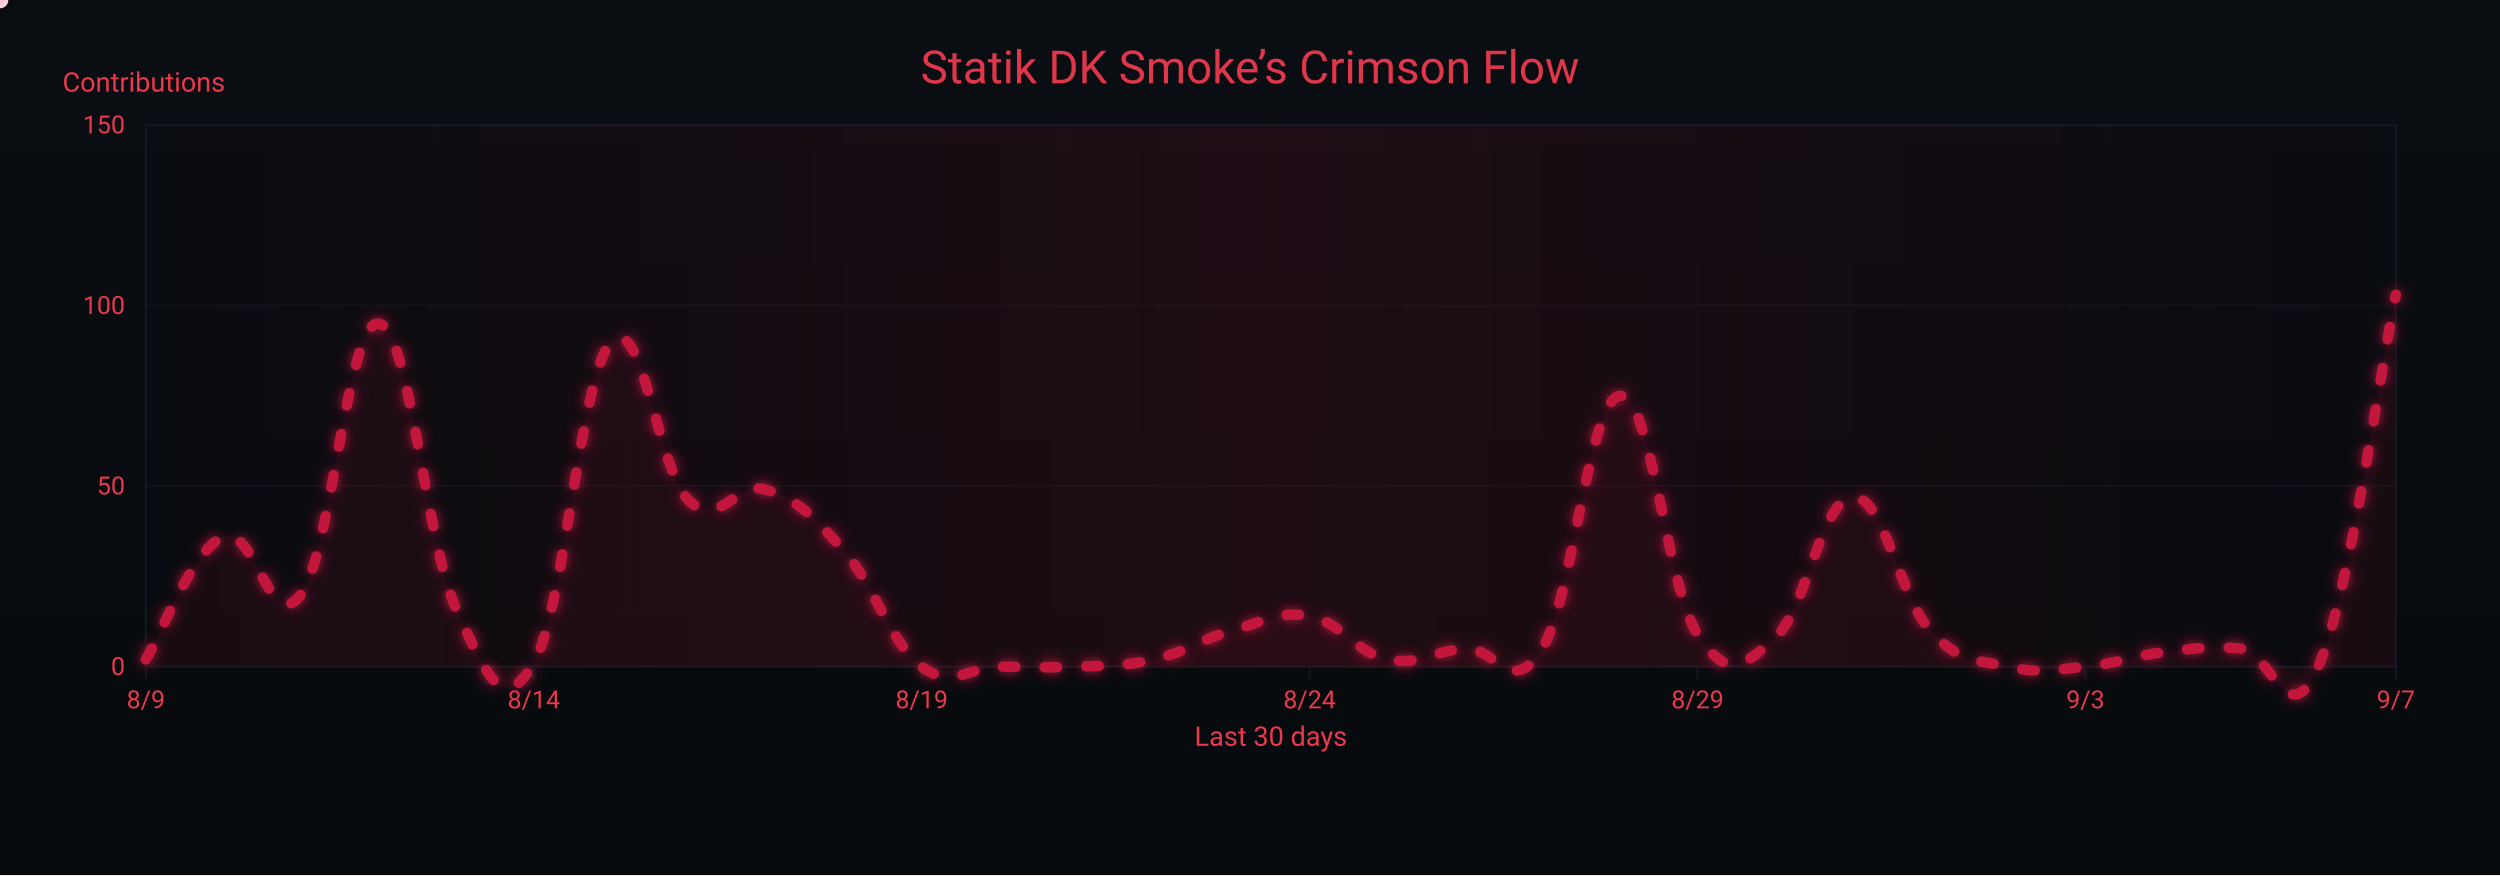
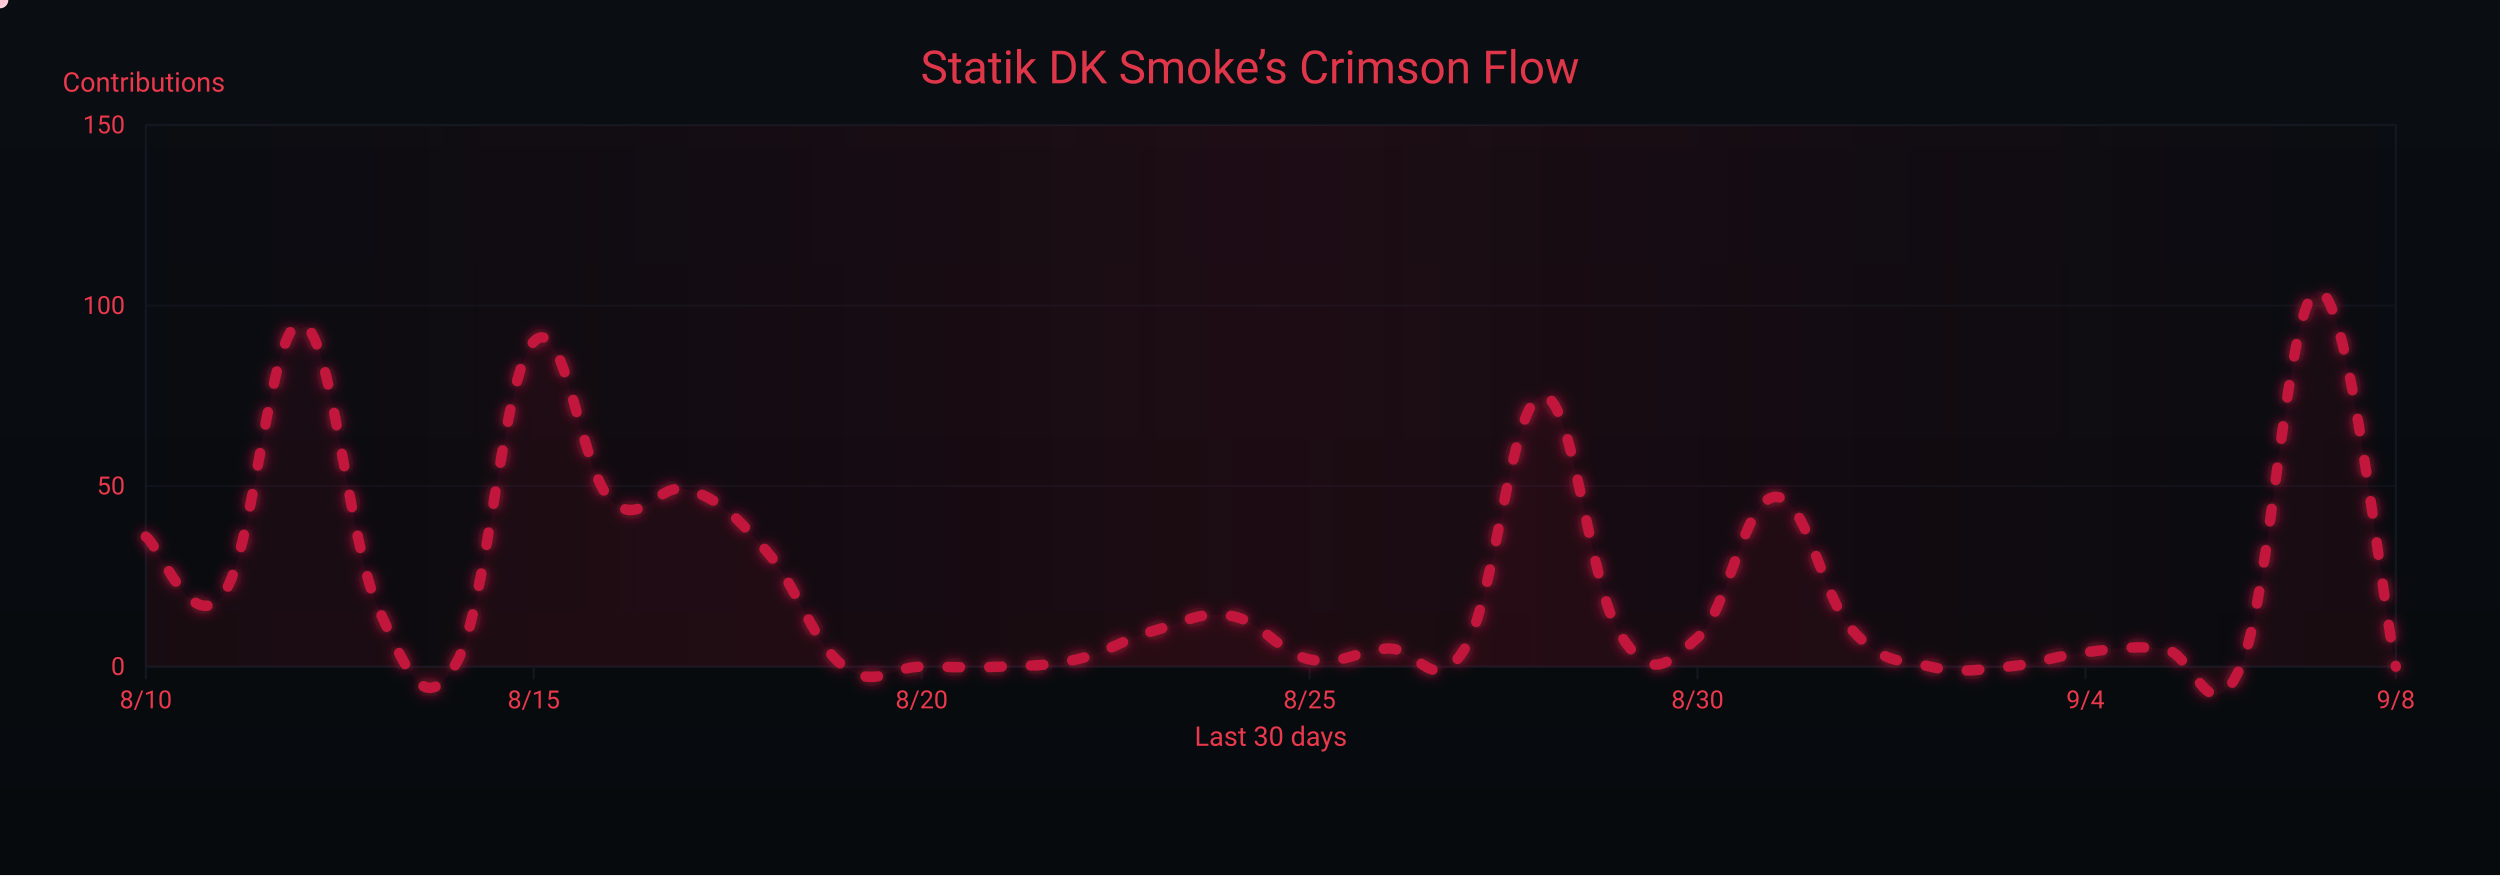
<svg xmlns="http://www.w3.org/2000/svg" width="1200" height="420" viewBox="0 0 1200 420" role="img" aria-label="Crimson Flow Graph">
  <defs>
    <linearGradient id="bgGrad" x1="0" y1="0" x2="0" y2="1">
      <stop offset="0%" stop-color="#0a0d12" />
      <stop offset="100%" stop-color="#070a0d" />
    </linearGradient>
    <filter id="glow">
      <feGaussianBlur stdDeviation="3" result="b1" />
      <feMerge>
        <feMergeNode in="b1" />
        <feMergeNode in="SourceGraphic" />
      </feMerge>
    </filter>
    <linearGradient id="sheen" x1="0" y1="0" x2="1" y2="0">
      <stop offset="0%" stop-color="#9b0e2a" stop-opacity="0" />
      <stop offset="50%" stop-color="#9b0e2a" stop-opacity=".14" />
      <stop offset="100%" stop-color="#9b0e2a" stop-opacity="0" />
      <animateTransform attributeName="gradientTransform" type="translate" from="-1 0" to="1 0" dur="9s" repeatCount="indefinite" />
    </linearGradient>
  </defs>
  <rect width="1200" height="420" fill="url(#bgGrad)" />
  <rect x="70" y="60" width="1080" height="260" fill="none" stroke="#121821" stroke-width="1" />
  <g font-family="ui-sans-serif,system-ui,-apple-system,Segoe UI,Roboto,Ubuntu,Arial" font-size="12">
    <path d="M70,320.0 H1150" stroke="#121821" stroke-width="1" opacity="0.6" />
    <text x="60" y="324.0" text-anchor="end" fill="#ea384c">0</text>
    <path d="M70,233.3 H1150" stroke="#121821" stroke-width="1" opacity="0.6" />
    <text x="60" y="237.3" text-anchor="end" fill="#ea384c">50</text>
    <path d="M70,146.7 H1150" stroke="#121821" stroke-width="1" opacity="0.6" />
    <text x="60" y="150.7" text-anchor="end" fill="#ea384c">100</text>
    <path d="M70,60.0 H1150" stroke="#121821" stroke-width="1" opacity="0.6" />
    <text x="60" y="64.0" text-anchor="end" fill="#ea384c">150</text>
    <text x="30" y="44" fill="#ea384c" font-size="13">Contributions</text>
  </g>
  <g font-family="ui-sans-serif,system-ui,-apple-system,Segoe UI,Roboto,Ubuntu,Arial" font-size="12">
    <path d="M70.0,320 V326" stroke="#121821" stroke-width="1" />
-     <text x="70.0" y="340" text-anchor="middle" fill="#ea384c">8/9</text>
+     <text x="70.0" y="340" text-anchor="middle" fill="#ea384c">8/10</text>
    <path d="M256.2,320 V326" stroke="#121821" stroke-width="1" />
-     <text x="256.2" y="340" text-anchor="middle" fill="#ea384c">8/14</text>
+     <text x="256.2" y="340" text-anchor="middle" fill="#ea384c">8/15</text>
    <path d="M442.4,320 V326" stroke="#121821" stroke-width="1" />
-     <text x="442.4" y="340" text-anchor="middle" fill="#ea384c">8/19</text>
+     <text x="442.4" y="340" text-anchor="middle" fill="#ea384c">8/20</text>
    <path d="M628.6,320 V326" stroke="#121821" stroke-width="1" />
-     <text x="628.6" y="340" text-anchor="middle" fill="#ea384c">8/24</text>
+     <text x="628.6" y="340" text-anchor="middle" fill="#ea384c">8/25</text>
    <path d="M814.8,320 V326" stroke="#121821" stroke-width="1" />
-     <text x="814.8" y="340" text-anchor="middle" fill="#ea384c">8/29</text>
+     <text x="814.8" y="340" text-anchor="middle" fill="#ea384c">8/30</text>
    <path d="M1001.0,320 V326" stroke="#121821" stroke-width="1" />
-     <text x="1001.0" y="340" text-anchor="middle" fill="#ea384c">9/3</text>
+     <text x="1001.0" y="340" text-anchor="middle" fill="#ea384c">9/4</text>
    <path d="M1150.0,320 V326" stroke="#121821" stroke-width="1" />
-     <text x="1150.0" y="340" text-anchor="middle" fill="#ea384c">9/7</text>
+     <text x="1150.0" y="340" text-anchor="middle" fill="#ea384c">9/8</text>
    <text x="610" y="358" text-anchor="middle" fill="#ea384c" font-size="13">Last 30 days</text>
  </g>
  <rect x="70" y="60" width="1080" height="260" fill="url(#sheen)" />
  <text x="600" y="40" text-anchor="middle" font-family="ui-sans-serif,system-ui,-apple-system,Segoe UI,Roboto,Ubuntu,Arial" font-size="22" fill="#ea384c" opacity=".95">Statik DK Smoke’s Crimson Flow</text>
-   <path d="M70.0,316.5 C77.4,304.7 92.3,263.8 107.2,257.6 C122.1,251.4 129.6,305.8 144.5,285.3 C159.4,264.9 166.8,153.9 181.7,155.3 C196.6,156.7 204.1,259.7 219.0,292.3 C233.9,324.9 241.3,343.9 256.2,318.3 C271.1,292.6 278.6,179.6 293.4,164.0 C308.3,148.4 315.8,226.1 330.7,240.3 C345.6,254.5 353.0,230.2 367.9,235.1 C382.8,239.9 390.3,247.5 405.2,264.5 C420.1,281.5 427.5,308.9 442.4,320.0 C457.3,331.1 464.8,320.0 479.7,320.0 C494.6,320.0 502.0,320.7 516.9,320.0 C531.8,319.3 539.2,320.0 554.1,316.5 C569.0,313.1 576.5,306.8 591.4,302.7 C606.3,298.5 613.7,293.0 628.6,295.7 C643.5,298.5 651.0,313.4 665.9,316.5 C680.8,319.7 688.2,312.4 703.1,311.3 C718.0,310.3 725.4,335.6 740.3,311.3 C755.2,287.1 762.7,191.4 777.6,190.0 C792.5,188.6 799.9,281.2 814.8,304.4 C829.7,327.6 837.2,319.3 852.1,306.1 C867.0,293.0 874.4,239.2 889.3,238.5 C904.2,237.8 911.7,286.4 926.6,302.7 C941.4,319.0 948.9,316.5 963.8,320.0 C978.7,323.5 986.1,321.4 1001.0,320.0 C1015.9,318.6 1023.4,314.8 1038.3,313.1 C1053.2,311.3 1060.6,309.9 1075.5,311.3 C1090.4,312.7 1097.9,354.0 1112.8,320.0 C1127.7,286.0 1142.6,177.2 1150.0,141.5 L 1150,320 L 70,320 Z" fill="#7a0f26" opacity=".13">
+   <path d="M70.0,257.6 C77.4,263.1 92.3,305.8 107.2,285.3 C122.1,264.9 129.6,153.9 144.5,155.3 C159.4,156.7 166.8,259.7 181.7,292.3 C196.6,324.9 204.1,343.9 219.0,318.3 C233.9,292.6 241.3,179.6 256.2,164.0 C271.1,148.4 278.6,226.1 293.4,240.3 C308.3,254.5 315.8,230.2 330.7,235.1 C345.6,239.9 353.0,247.5 367.9,264.5 C382.8,281.5 390.3,308.9 405.2,320.0 C420.1,331.1 427.5,320.0 442.4,320.0 C457.3,320.0 464.8,320.7 479.7,320.0 C494.6,319.3 502.0,320.0 516.9,316.5 C531.8,313.1 539.2,306.8 554.1,302.7 C569.0,298.5 576.5,293.0 591.4,295.7 C606.3,298.5 613.7,313.4 628.6,316.5 C643.5,319.7 651.0,312.4 665.9,311.3 C680.8,310.3 688.2,335.6 703.1,311.3 C718.0,287.1 725.4,191.4 740.3,190.0 C755.2,188.6 762.7,281.2 777.6,304.4 C792.5,327.6 799.9,319.3 814.8,306.1 C829.7,293.0 837.2,239.2 852.1,238.5 C867.0,237.8 874.4,286.4 889.3,302.7 C904.2,319.0 911.7,316.5 926.6,320.0 C941.4,323.5 948.9,321.4 963.8,320.0 C978.7,318.6 986.1,314.8 1001.0,313.1 C1015.9,311.3 1023.4,309.9 1038.3,311.3 C1053.2,312.7 1060.6,354.3 1075.5,320.0 C1090.4,285.7 1097.9,139.7 1112.8,139.7 C1127.7,139.7 1142.6,283.9 1150.0,320.0 L 1150,320 L 70,320 Z" fill="#7a0f26" opacity=".13">
    <animate attributeName="opacity" values=".10;.17;.10" dur="6s" repeatCount="indefinite" />
  </path>
-   <path id="curve" d="M70.0,316.5 C77.4,304.7 92.3,263.8 107.2,257.6 C122.1,251.4 129.6,305.8 144.5,285.3 C159.4,264.9 166.8,153.9 181.7,155.3 C196.6,156.7 204.1,259.7 219.0,292.3 C233.9,324.9 241.3,343.9 256.2,318.3 C271.1,292.6 278.6,179.6 293.4,164.0 C308.3,148.4 315.8,226.1 330.7,240.3 C345.6,254.5 353.0,230.2 367.9,235.1 C382.8,239.9 390.3,247.5 405.2,264.5 C420.1,281.5 427.5,308.9 442.4,320.0 C457.3,331.1 464.8,320.0 479.7,320.0 C494.6,320.0 502.0,320.7 516.9,320.0 C531.8,319.3 539.2,320.0 554.1,316.5 C569.0,313.1 576.5,306.8 591.4,302.7 C606.3,298.5 613.7,293.0 628.6,295.7 C643.5,298.5 651.0,313.4 665.9,316.5 C680.8,319.7 688.2,312.4 703.1,311.3 C718.0,310.3 725.4,335.6 740.3,311.3 C755.2,287.1 762.7,191.4 777.6,190.0 C792.5,188.6 799.9,281.2 814.8,304.4 C829.7,327.6 837.2,319.3 852.1,306.1 C867.0,293.0 874.4,239.2 889.3,238.5 C904.2,237.8 911.7,286.4 926.6,302.7 C941.4,319.0 948.9,316.5 963.8,320.0 C978.7,323.5 986.1,321.4 1001.0,320.0 C1015.9,318.6 1023.4,314.8 1038.3,313.1 C1053.2,311.3 1060.6,309.9 1075.5,311.3 C1090.4,312.7 1097.9,354.0 1112.8,320.0 C1127.7,286.0 1142.6,177.2 1150.0,141.5" fill="none" stroke="#c3193d" stroke-width="5" stroke-linecap="round" stroke-linejoin="round" stroke-dasharray="6 14" filter="url(#glow)">
+   <path id="curve" d="M70.0,257.6 C77.4,263.1 92.3,305.8 107.2,285.3 C122.1,264.9 129.6,153.9 144.5,155.3 C159.4,156.7 166.8,259.7 181.7,292.3 C196.6,324.9 204.1,343.9 219.0,318.3 C233.9,292.6 241.3,179.6 256.2,164.0 C271.1,148.4 278.6,226.1 293.4,240.3 C308.3,254.5 315.8,230.2 330.7,235.1 C345.6,239.9 353.0,247.5 367.9,264.5 C382.8,281.5 390.3,308.9 405.2,320.0 C420.1,331.1 427.5,320.0 442.4,320.0 C457.3,320.0 464.8,320.7 479.7,320.0 C494.6,319.3 502.0,320.0 516.9,316.5 C531.8,313.1 539.2,306.8 554.1,302.7 C569.0,298.5 576.5,293.0 591.4,295.7 C606.3,298.5 613.7,313.4 628.6,316.5 C643.5,319.7 651.0,312.4 665.9,311.3 C680.8,310.3 688.2,335.6 703.1,311.3 C718.0,287.1 725.4,191.4 740.3,190.0 C755.2,188.6 762.7,281.2 777.6,304.4 C792.5,327.6 799.9,319.3 814.8,306.1 C829.7,293.0 837.2,239.2 852.1,238.5 C867.0,237.8 874.4,286.4 889.3,302.7 C904.2,319.0 911.7,316.5 926.6,320.0 C941.4,323.5 948.9,321.4 963.8,320.0 C978.7,318.6 986.1,314.8 1001.0,313.1 C1015.9,311.3 1023.4,309.9 1038.3,311.3 C1053.2,312.7 1060.6,354.3 1075.5,320.0 C1090.4,285.7 1097.9,139.7 1112.8,139.7 C1127.7,139.7 1142.6,283.9 1150.0,320.0" fill="none" stroke="#c3193d" stroke-width="5" stroke-linecap="round" stroke-linejoin="round" stroke-dasharray="6 14" filter="url(#glow)">
    <animate attributeName="stroke-dashoffset" values="0;-220" dur="4.8s" repeatCount="indefinite" />
  </path>
  <g fill="#ffd1db">
    <circle r="4">
      <animateMotion dur="7s" rotate="auto" repeatCount="indefinite">
        <mpath href="#curve" />
      </animateMotion>
      <animate attributeName="opacity" values="1;.3;1" dur="2.2s" repeatCount="indefinite" />
    </circle>
    <circle r="3" fill="#ffffff">
      <animateMotion dur="8.2s" begin="1s" rotate="auto" repeatCount="indefinite">
        <mpath href="#curve" />
      </animateMotion>
      <animate attributeName="opacity" values=".7;.2;.7" dur="2.4s" repeatCount="indefinite" />
    </circle>
    <circle r="3" fill="#ffc7d3">
      <animateMotion dur="6s" begin="2s" rotate="auto" repeatCount="indefinite">
        <mpath href="#curve" />
      </animateMotion>
      <animate attributeName="opacity" values=".8;.3;.8" dur="2s" repeatCount="indefinite" />
    </circle>
  </g>
</svg>
